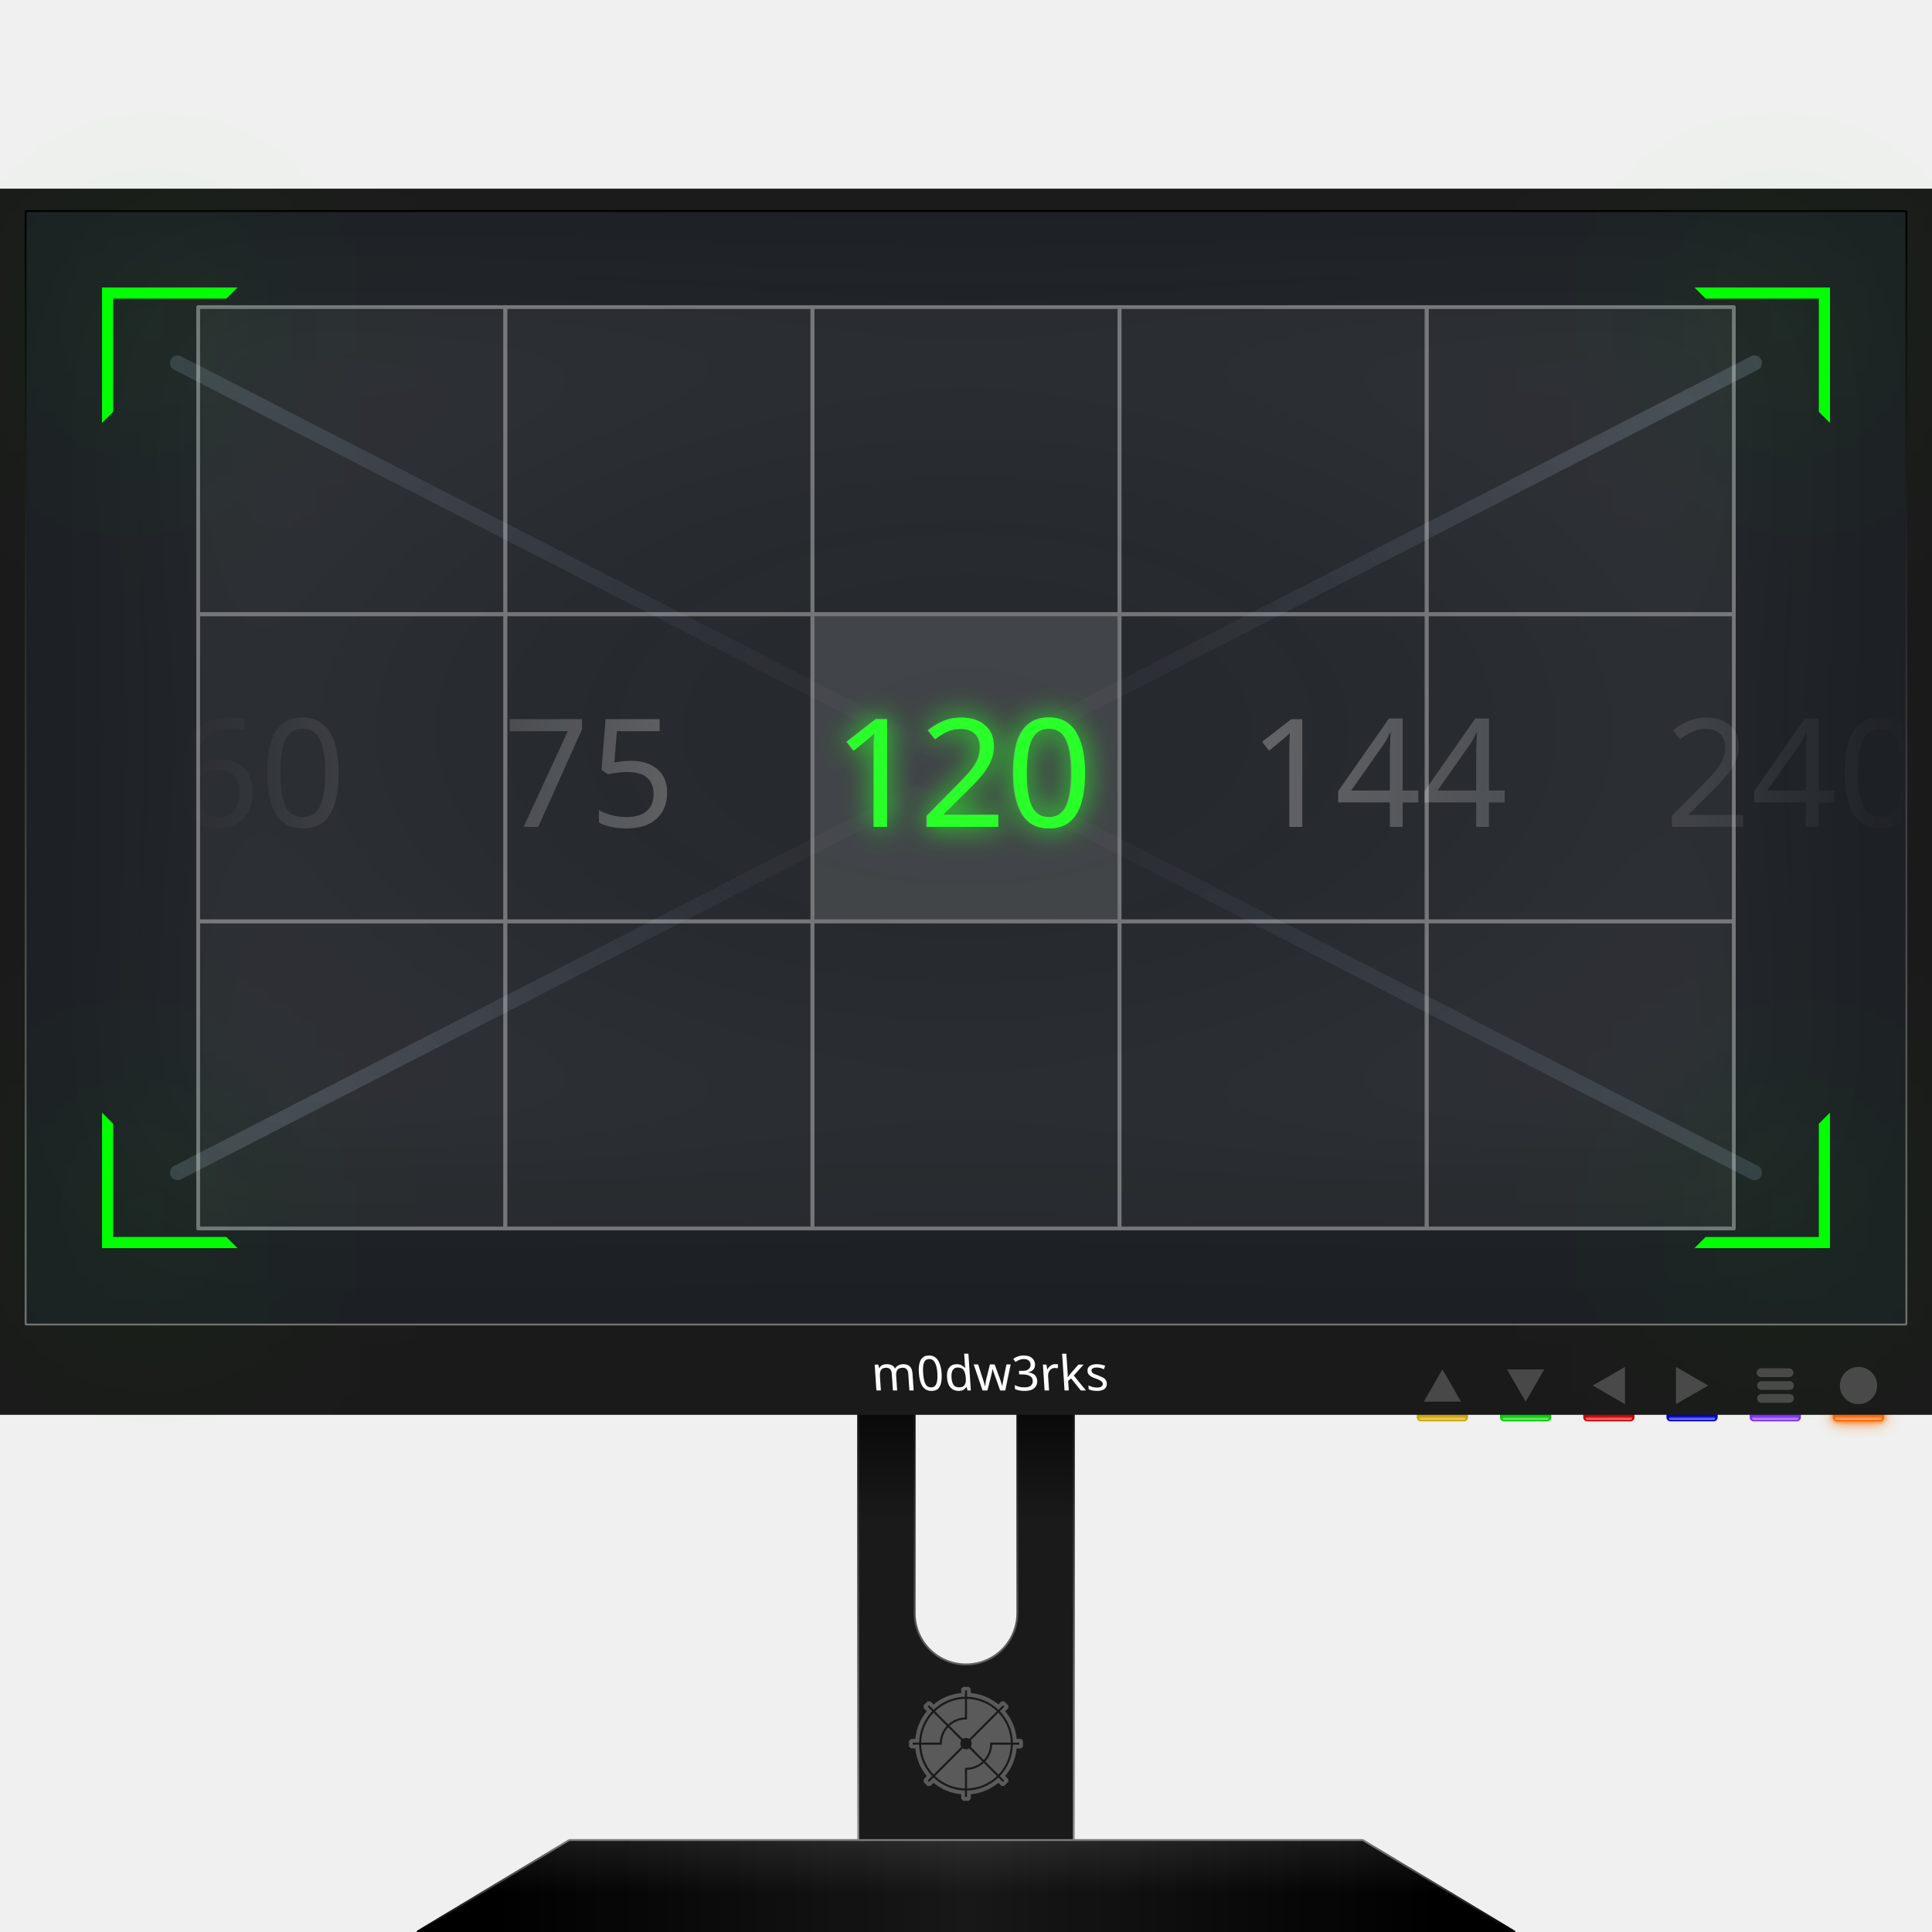
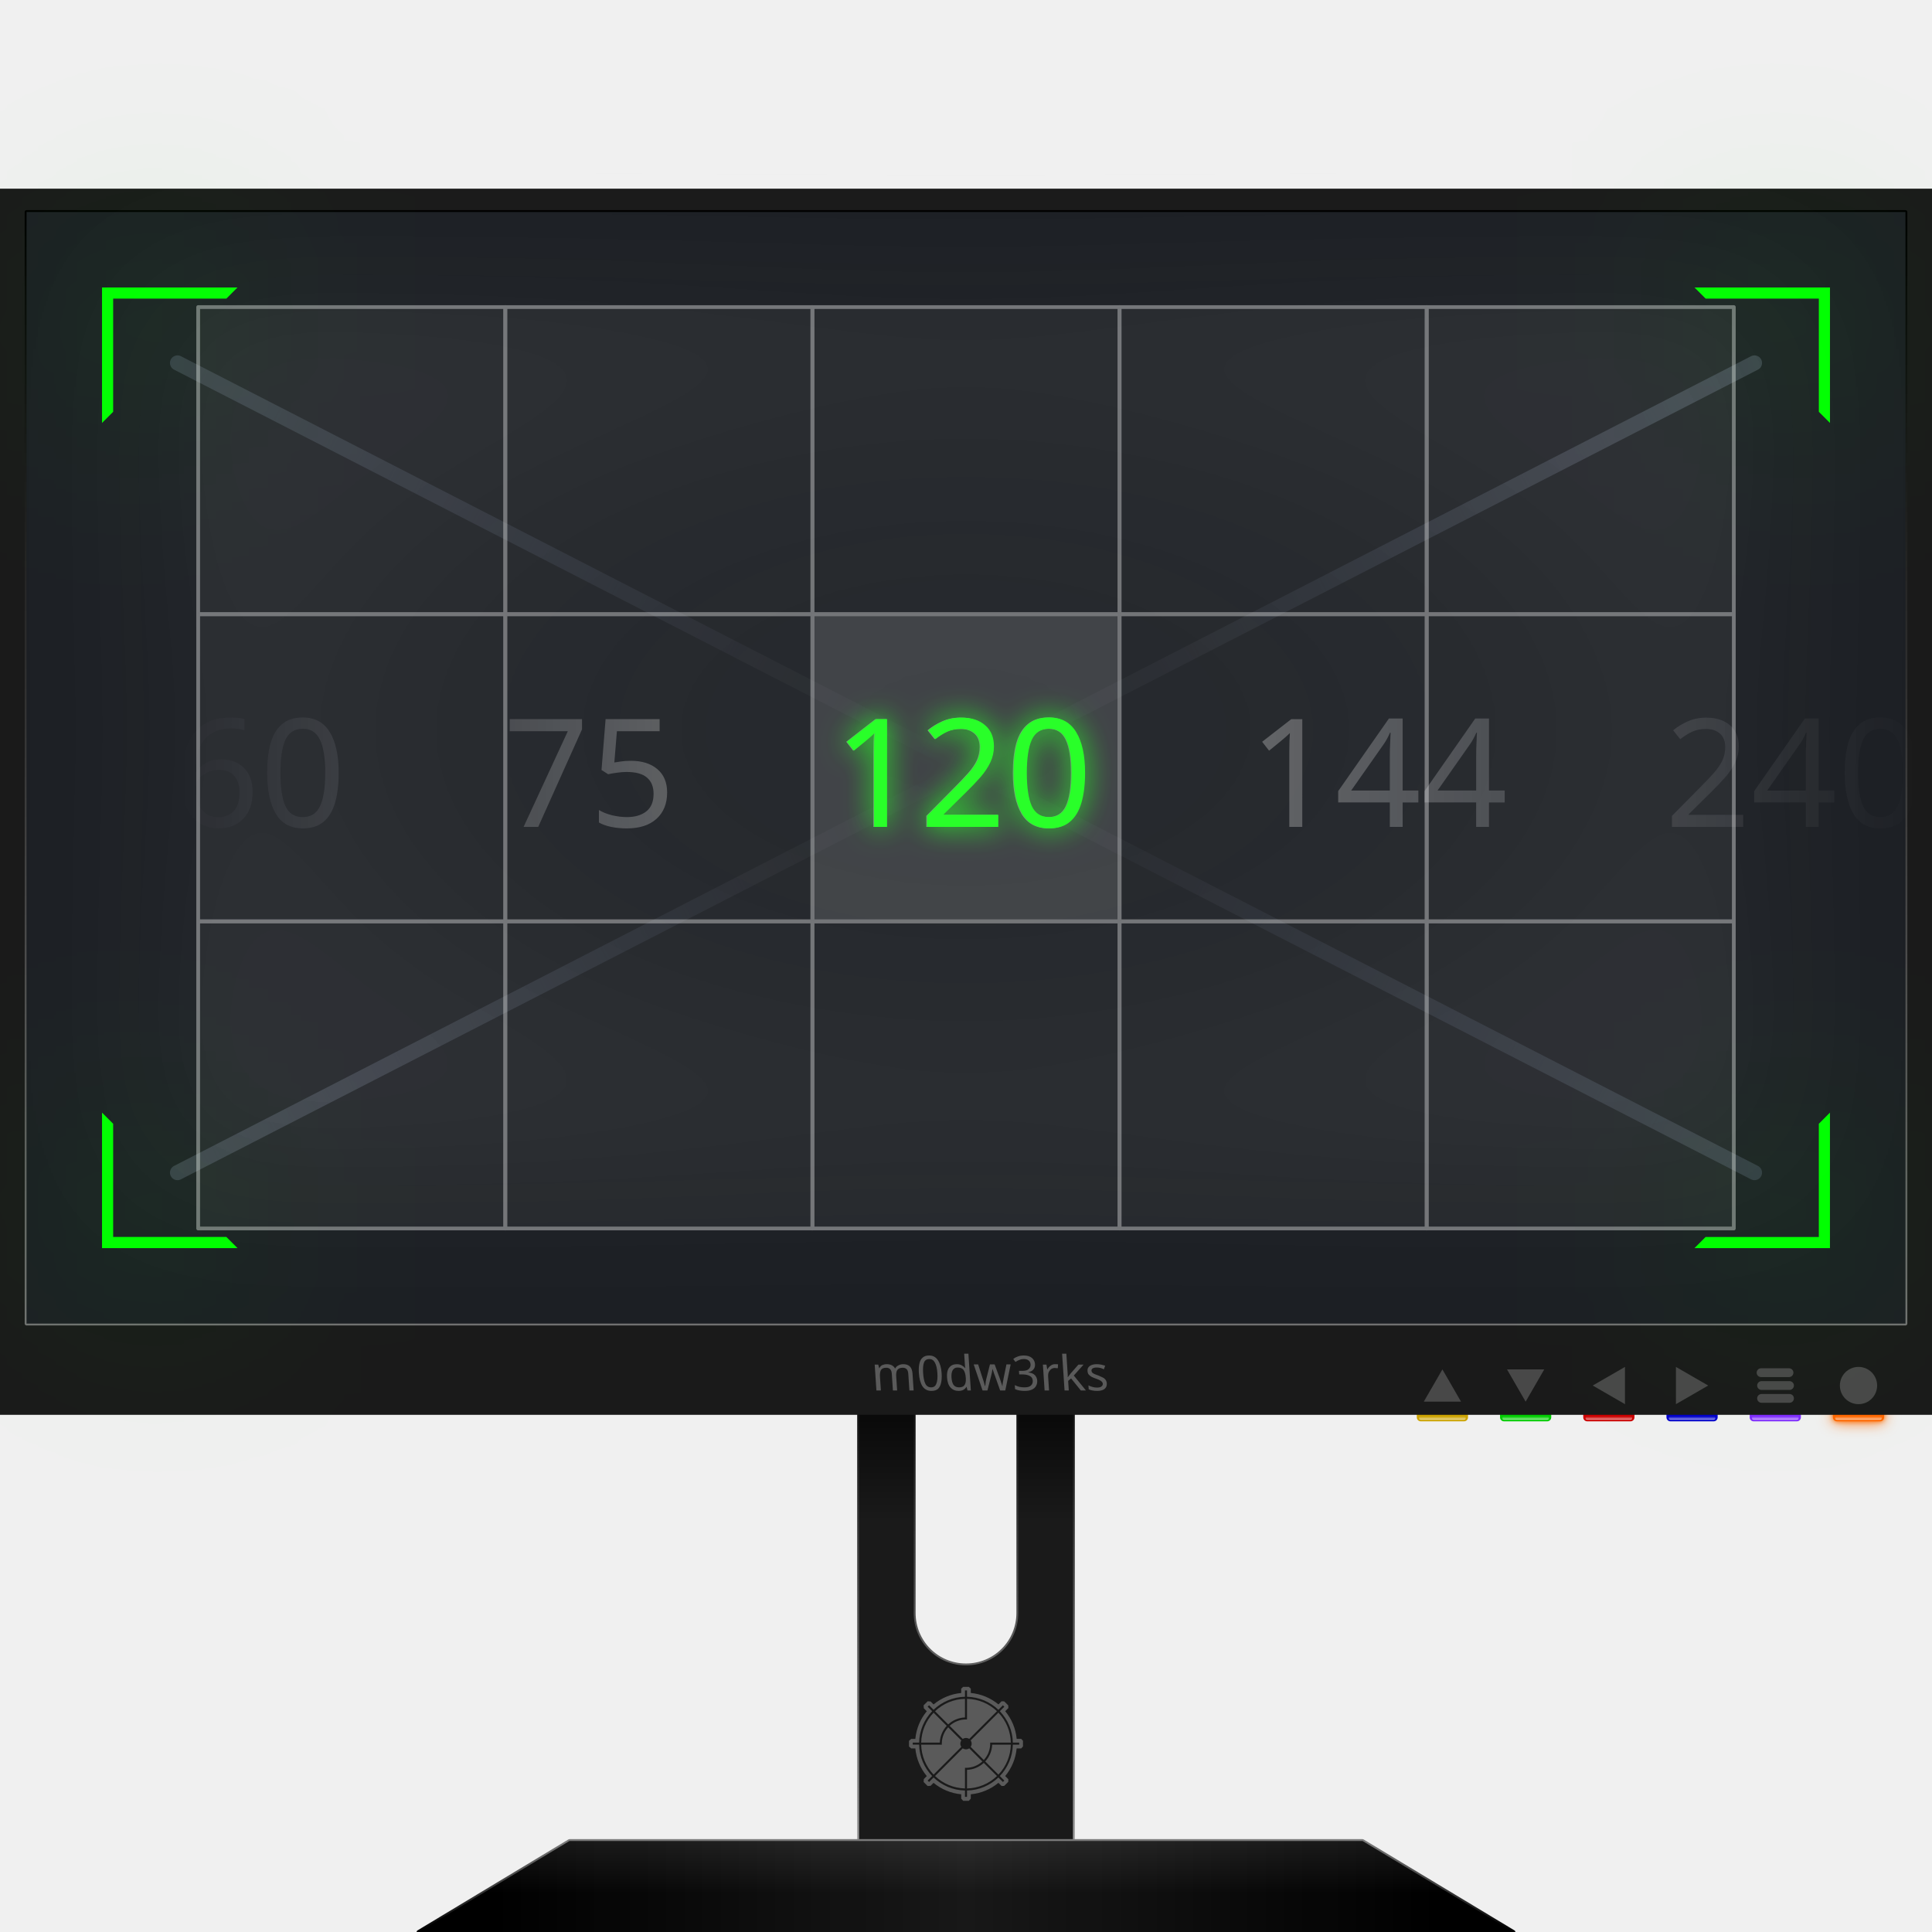
<svg xmlns="http://www.w3.org/2000/svg" xmlns:xlink="http://www.w3.org/1999/xlink" width="512" height="512" viewBox="0 0 135.467 135.467" version="1.1" id="svg5">&gt;
  <defs id="defs2">
    <linearGradient id="linearGradient11">
      <stop style="stop-color:#ffffff;stop-opacity:1;" offset="0" id="stop11" />
      <stop style="stop-color:#ffffff;stop-opacity:0;" offset="1" id="stop12" />
    </linearGradient>
    <linearGradient id="linearGradient46">
      <stop style="stop-color:#ffffff;stop-opacity:0;" offset="0" id="stop48" />
      <stop style="stop-color:#ffffff;stop-opacity:1;" offset="0.45" id="stop46" />
      <stop style="stop-color:#ffffff;stop-opacity:0;" offset="1" id="stop47" />
    </linearGradient>
    <linearGradient id="linearGradient22">
      <stop style="stop-color:#000000;stop-opacity:0;" offset="0" id="stop23" />
      <stop style="stop-color:#ffffff;stop-opacity:1;" offset="1" id="stop24" />
    </linearGradient>
    <linearGradient id="linearGradient20">
      <stop style="stop-color:#f3f3f3;stop-opacity:1;" offset="0" id="stop20" />
      <stop style="stop-color:#f3f3f3;stop-opacity:0;" offset="0.501" id="stop21" />
      <stop style="stop-color:#f3f3f3;stop-opacity:1;" offset="1" id="stop22" />
    </linearGradient>
    <linearGradient id="linearGradient18">
      <stop style="stop-color:#000000;stop-opacity:1;" offset="0" id="stop18" />
      <stop style="stop-color:#7a7a7a;stop-opacity:1;" offset="1" id="stop19" />
    </linearGradient>
    <linearGradient id="linearGradient15">
      <stop style="stop-color:#000000;stop-opacity:1;" offset="0" id="stop16" />
      <stop style="stop-color:#ffffff;stop-opacity:1;" offset="1" id="stop17" />
    </linearGradient>
    <linearGradient id="linearGradient13">
      <stop style="stop-color:#000000;stop-opacity:1;" offset="0" id="stop13" />
      <stop style="stop-color:#1a1a1a;stop-opacity:1;" offset="0.5" id="stop15" />
      <stop style="stop-color:#000000;stop-opacity:1;" offset="1" id="stop14" />
    </linearGradient>
    <linearGradient id="linearGradient9">
      <stop style="stop-color:#000000;stop-opacity:1;" offset="0" id="stop9" />
      <stop style="stop-color:#999999;stop-opacity:1;" offset="1" id="stop10" />
    </linearGradient>
    <linearGradient id="linearGradient6">
      <stop style="stop-color:#000000;stop-opacity:1;" offset="0" id="stop7" />
      <stop style="stop-color:#1a1a1a;stop-opacity:1;" offset="1" id="stop6" />
    </linearGradient>
    <linearGradient id="linearGradient4">
      <stop style="stop-color:#000000;stop-opacity:1;" offset="0" id="stop4" />
      <stop style="stop-color:#717171;stop-opacity:1;" offset="1" id="stop5" />
    </linearGradient>
    <linearGradient xlink:href="#linearGradient4" id="linearGradient5" x1="67.733" y1="12.219" x2="67.733" y2="90.16" gradientUnits="userSpaceOnUse" gradientTransform="translate(0,2.645833)" />
    <linearGradient xlink:href="#linearGradient6" id="linearGradient7" x1="67.733" y1="94.97" x2="67.733" y2="106.65" gradientUnits="userSpaceOnUse" />
    <linearGradient xlink:href="#linearGradient9" id="linearGradient10" x1="71.4" y1="94.97" x2="71.4" y2="129.087" gradientUnits="userSpaceOnUse" />
    <linearGradient xlink:href="#linearGradient13" id="linearGradient14" x1="34.637" y1="132.277" x2="100.83" y2="132.277" gradientUnits="userSpaceOnUse" />
    <linearGradient xlink:href="#linearGradient15" id="linearGradient17" x1="67.733" y1="132.762" x2="67.733" y2="129.087" gradientUnits="userSpaceOnUse" />
    <linearGradient xlink:href="#linearGradient18" id="linearGradient19" x1="67.733" y1="135.467" x2="67.733" y2="129.087" gradientUnits="userSpaceOnUse" />
    <linearGradient xlink:href="#linearGradient20" id="linearGradient21" x1="12.446" y1="22.802" x2="123.021" y2="79.577" gradientUnits="userSpaceOnUse" gradientTransform="translate(0,2.645833)" />
    <radialGradient xlink:href="#linearGradient22" id="radialGradient24" cx="67.733" cy="51.189" fx="67.733" fy="51.189" r="65.871" gradientTransform="matrix(0.8033407,0,0,0.4752736,13.32039,26.86042)" gradientUnits="userSpaceOnUse" />
    <filter style="color-interpolation-filters:sRGB" id="filter24" x="-0.112" y="-0.189" width="1.223" height="1.377">
      <feGaussianBlur stdDeviation="4.922" id="feGaussianBlur24" />
    </filter>
    <linearGradient xlink:href="#linearGradient20" id="linearGradient26" gradientUnits="userSpaceOnUse" x1="12.446" y1="22.802" x2="123.021" y2="79.577" gradientTransform="matrix(-1,0,0,1,135.4667,2.645833)" />
    <filter style="color-interpolation-filters:sRGB" id="filter46" x="-0.141" y="-0.302" width="1.281" height="1.604">
      <feGaussianBlur stdDeviation="0.979" id="feGaussianBlur46" />
    </filter>
    <linearGradient xlink:href="#linearGradient46" id="linearGradient47" x1="6.922" y1="54.196" x2="128.545" y2="54.196" gradientUnits="userSpaceOnUse" gradientTransform="translate(5.820833)" />
    <filter style="color-interpolation-filters:sRGB" id="filter64" x="-0.149" y="-0.269" width="1.299" height="1.537">
      <feGaussianBlur stdDeviation="7.541" id="feGaussianBlur64" />
    </filter>
    <filter style="color-interpolation-filters:sRGB" id="filter10" x="-0.345" y="-1.415" width="1.69" height="3.831">
      <feGaussianBlur stdDeviation="0.516" id="feGaussianBlur10" />
    </filter>
    <filter style="color-interpolation-filters:sRGB" id="filter11" x="-0.009" y="-0.126" width="1.019" height="1.251">
      <feGaussianBlur stdDeviation="0.013" id="feGaussianBlur11" />
    </filter>
    <linearGradient xlink:href="#linearGradient11" id="linearGradient12" x1="130.314" y1="99.555" x2="130.314" y2="99.313" gradientUnits="userSpaceOnUse" />
    <linearGradient xlink:href="#linearGradient11" id="linearGradient16" gradientUnits="userSpaceOnUse" x1="130.314" y1="99.555" x2="130.314" y2="99.313" gradientTransform="translate(-5.58378,1.883571)" />
    <linearGradient xlink:href="#linearGradient11" id="linearGradient23" gradientUnits="userSpaceOnUse" gradientTransform="translate(-11.9004,2.110394)" x1="130.314" y1="99.555" x2="130.314" y2="99.313" />
    <linearGradient xlink:href="#linearGradient11" id="linearGradient24" gradientUnits="userSpaceOnUse" gradientTransform="translate(-16.64421,2.110394)" x1="130.314" y1="99.555" x2="130.314" y2="99.313" />
    <linearGradient xlink:href="#linearGradient11" id="linearGradient27" gradientUnits="userSpaceOnUse" gradientTransform="translate(-22.88472,1.883572)" x1="130.314" y1="99.555" x2="130.314" y2="99.313" />
    <linearGradient xlink:href="#linearGradient11" id="linearGradient28" gradientUnits="userSpaceOnUse" gradientTransform="translate(-29.98775,1.973265)" x1="130.314" y1="99.555" x2="130.314" y2="99.313" />
    <filter style="color-interpolation-filters:sRGB" id="filter32" x="-0.123" y="-0.504" width="1.246" height="2.008">
      <feGaussianBlur stdDeviation="0.184" id="feGaussianBlur32" />
    </filter>
  </defs>
  <g id="layer1">
    <path id="rect2" style="display:inline;opacity:1;fill:url(#linearGradient7);stroke:url(#linearGradient10);stroke-width:0.265;stroke-linecap:round;stroke-linejoin:round;stroke-dasharray:none;paint-order:markers stroke fill" d="M 60.236,84.387 V 129.117 H 75.231 V 84.387 h -3.831 v 28.718 c 0,2.031 -1.635,3.666 -3.666,3.666 -2.031,0 -3.666,-1.635 -3.666,-3.666 V 84.387 Z" />
    <rect style="display:inline;opacity:1;mix-blend-mode:normal;fill:#ff7100;stroke-width:4.233;stroke-linecap:round;stroke-linejoin:round;stroke-miterlimit:12;paint-order:fill markers stroke;filter:url(#filter32);fill-opacity:1" id="rect32" width="3.59" height="0.875" x="128.519" y="98.785" ry="0.279" />
    <rect style="display:inline;opacity:1;mix-blend-mode:normal;fill:#ff6600;stroke-width:4.233;stroke-linecap:round;stroke-linejoin:round;stroke-miterlimit:12;paint-order:fill markers stroke;filter:url(#filter10)" id="rect10" width="3.59" height="0.875" x="128.519" y="98.785" ry="0.279" />
    <rect style="display:inline;opacity:1;fill:#ff6600;stroke-width:4.233;stroke-linecap:round;stroke-linejoin:round;stroke-miterlimit:12;paint-order:fill markers stroke" id="rect9" width="3.59" height="0.875" x="128.519" y="98.785" ry="0.279" />
    <g id="g32" transform="translate(-0.2513115,-1.88356)">
      <rect style="display:inline;opacity:1;mix-blend-mode:normal;fill:#7f2aff;stroke-width:4.233;stroke-linecap:round;stroke-linejoin:round;stroke-miterlimit:12;paint-order:fill markers stroke" id="rect12" width="3.59" height="0.875" x="122.935" y="100.669" ry="0.279" />
      <rect style="opacity:0.6;fill:url(#linearGradient16);stroke-width:4.233;stroke-linecap:round;stroke-linejoin:round;stroke-miterlimit:12;paint-order:fill markers stroke;filter:url(#filter11)" id="rect13" width="3.279" height="0.242" x="123.09" y="101.196" ry="0.121" />
    </g>
    <g id="g28" transform="translate(0.2302017,-2.110382)">
      <rect style="display:inline;opacity:1;mix-blend-mode:normal;fill:#0000cc;fill-opacity:1;stroke-width:4.233;stroke-linecap:round;stroke-linejoin:round;stroke-miterlimit:12;paint-order:fill markers stroke" id="rect16" width="3.59" height="0.875" x="116.618" y="100.896" ry="0.279" />
      <rect style="opacity:0.6;fill:url(#linearGradient23);stroke-width:4.233;stroke-linecap:round;stroke-linejoin:round;stroke-miterlimit:12;paint-order:fill markers stroke;filter:url(#filter11)" id="rect18" width="3.279" height="0.242" x="116.773" y="101.423" ry="0.121" />
    </g>
    <g id="g29" transform="translate(-0.8610831,-2.110382)">
      <rect style="display:inline;opacity:1;mix-blend-mode:normal;fill:#cc0000;fill-opacity:1;stroke-width:4.233;stroke-linecap:round;stroke-linejoin:round;stroke-miterlimit:12;paint-order:fill markers stroke" id="rect23" width="3.59" height="0.875" x="111.875" y="100.896" ry="0.279" />
      <rect style="opacity:0.6;fill:url(#linearGradient24);stroke-width:4.233;stroke-linecap:round;stroke-linejoin:round;stroke-miterlimit:12;paint-order:fill markers stroke;filter:url(#filter11)" id="rect24" width="3.279" height="0.242" x="112.03" y="101.423" ry="0.121" />
    </g>
    <g id="g30" transform="translate(-0.4556709,-1.88356)">
      <rect style="display:inline;opacity:1;mix-blend-mode:normal;fill:#00cc00;fill-opacity:1;stroke-width:4.233;stroke-linecap:round;stroke-linejoin:round;stroke-miterlimit:12;paint-order:fill markers stroke" id="rect25" width="3.59" height="0.875" x="105.634" y="100.669" ry="0.279" />
      <rect style="opacity:0.6;fill:url(#linearGradient27);stroke-width:4.233;stroke-linecap:round;stroke-linejoin:round;stroke-miterlimit:12;paint-order:fill markers stroke;filter:url(#filter11)" id="rect26" width="3.279" height="0.242" x="105.789" y="101.196" ry="0.121" />
    </g>
    <g id="g31" transform="translate(0.8122545,-1.973251)">
      <rect style="display:inline;opacity:1;mix-blend-mode:normal;fill:#cca300;fill-opacity:1;stroke-width:4.233;stroke-linecap:round;stroke-linejoin:round;stroke-miterlimit:12;paint-order:fill markers stroke" id="rect27" width="3.59" height="0.875" x="98.531" y="100.759" ry="0.279" />
      <rect style="opacity:0.6;fill:url(#linearGradient28);stroke-width:4.233;stroke-linecap:round;stroke-linejoin:round;stroke-miterlimit:12;paint-order:fill markers stroke;filter:url(#filter11)" id="rect28" width="3.279" height="0.242" x="98.686" y="101.286" ry="0.121" />
    </g>
    <path id="rect1" style="opacity:1;fill:#1a1a1a;stroke-width:3.175;stroke-linecap:round;stroke-linejoin:round;paint-order:markers stroke fill" d="M 0,13.229 H 135.467 V 99.204 H 0 Z" />
    <path id="rect3" style="opacity:1;fill:url(#linearGradient14);stroke:url(#linearGradient19);stroke-width:0.265;stroke-linecap:round;stroke-linejoin:round;stroke-dasharray:none;paint-order:markers stroke fill" d="m 39.929,129.087 h 55.609 l 10.583,6.38 H 29.345 Z" />
    <rect style="opacity:1;fill:#1c1f24;stroke:url(#linearGradient5);stroke-width:0.265;stroke-linecap:round;stroke-linejoin:round;stroke-dasharray:none;stroke-opacity:1;paint-order:markers stroke fill" id="rect4" width="131.742" height="77.941" x="1.863" y="14.865" />
    <path id="path25775" style="display:inline;opacity:0.28;fill:#ffffff;fill-opacity:1;stroke:none;stroke-width:0.321;stroke-linecap:round;stroke-linejoin:round;stroke-opacity:1;paint-order:stroke fill markers" d="m 67.534,118.279 -0.137,0.125 v 0.304 a 3.569,3.569 0 0 0 -1.938,0.803 l -0.009,-0.009 -0.199,-0.199 -0.207,-0.012 -0.141,0.141 -0.141,0.141 0.014,0.207 0.199,0.199 0.009,0.009 a 3.569,3.569 0 0 0 -0.803,1.938 h -0.007 -0.281 l -0.156,0.137 v 0.199 0.199 l 0.156,0.136 h 0.281 0.007 a 3.569,3.569 0 0 0 0.803,1.938 l -0.009,0.009 -0.199,0.199 -0.014,0.207 0.141,0.141 0.141,0.141 0.207,-0.015 0.199,-0.199 0.009,-0.009 a 3.569,3.569 0 0 0 1.938,0.803 v 0.021 0.281 l 0.137,0.156 h 0.199 0.199 l 0.137,-0.156 v -0.281 -0.021 a 3.569,3.569 0 0 0 1.938,-0.803 l 10e-4,7.9e-4 0.221,0.221 0.185,-0.009 0.141,-0.141 0.141,-0.141 0.008,-0.185 -0.221,-0.221 -0.001,-7.9e-4 a 3.569,3.569 0 0 0 0.803,-1.938 h 0.007 0.312 l 0.125,-0.137 v -0.199 -0.199 l -0.125,-0.136 h -0.312 -0.005 a 3.569,3.569 0 0 0 -0.803,-1.939 l 0.221,-0.221 -0.008,-0.185 -0.141,-0.141 -0.141,-0.141 -0.185,-0.009 -0.221,0.221 A 3.569,3.569 0 0 0 68.069,118.706 v -0.302 l -0.137,-0.125 h -0.199 z m 0.128,0.249 h 0.142 v 0.446 c 0.853,0.018 1.627,0.362 2.201,0.913 l 0.316,-0.316 0.1,0.1 -0.316,0.316 c 0.551,0.575 0.895,1.348 0.913,2.202 h 0.446 v 0.142 h -0.446 c -0.018,0.853 -0.362,1.627 -0.913,2.201 l 0.316,0.316 -0.1,0.1 -0.316,-0.316 c -0.575,0.551 -1.348,0.895 -2.201,0.913 v 0.446 h -0.142 v -0.446 c -0.853,-0.018 -1.627,-0.362 -2.202,-0.913 l -0.316,0.316 -0.1,-0.1 0.316,-0.316 c -0.551,-0.575 -0.895,-1.348 -0.913,-2.202 h -0.446 v -0.142 h 0.446 c 0.018,-0.853 0.362,-1.627 0.913,-2.202 l -0.316,-0.316 0.1,-0.1 0.316,0.316 c 0.575,-0.551 1.348,-0.895 2.202,-0.913 z m 0.142,0.588 v 1.307 0.074 0.069 a 1.696,1.696 0 0 0 -0.071,-0.003 1.696,1.696 0 0 0 -1.147,0.448 l 0.921,0.921 a 0.398,0.398 0 0 1 0.031,-0.018 0.398,0.398 0 0 1 0.031,-0.018 0.398,0.398 0 0 1 0.052,-0.018 0.398,0.398 0 0 1 0.029,-0.009 0.398,0.398 0 0 1 0.084,-0.009 0.398,0.398 0 0 1 0.084,0.009 0.398,0.398 0 0 1 0.027,0.009 0.398,0.398 0 0 1 0.053,0.018 0.398,0.398 0 0 1 0.03,0.015 0.398,0.398 0 0 1 0.032,0.018 l 1.945,-1.945 a 3.144,3.144 0 0 0 -2.102,-0.867 z m -0.142,0.002 a 3.144,3.144 0 0 0 -2.1,0.87 l 0.923,0.923 c 0.312,-0.289 0.724,-0.471 1.177,-0.488 z m 2.343,0.969 -1.945,1.945 a 0.398,0.398 0 0 1 0.018,0.033 0.398,0.398 0 0 1 0.016,0.03 0.398,0.398 0 0 1 0.019,0.053 0.398,0.398 0 0 1 0.009,0.027 0.398,0.398 0 0 1 0.009,0.085 0.398,0.398 0 0 1 -0.009,0.084 0.398,0.398 0 0 1 -0.009,0.027 0.398,0.398 0 0 1 -0.018,0.052 0.398,0.398 0 0 1 -0.017,0.031 0.398,0.398 0 0 1 -0.017,0.032 l 0.921,0.921 a 1.696,1.696 0 0 0 0.448,-1.148 1.696,1.696 0 0 0 -0.003,-0.071 h 0.069 0.075 1.307 a 3.144,3.144 0 0 0 -0.871,-2.102 z m -4.544,0.002 a 3.144,3.144 0 0 0 -0.87,2.1 h 1.305 c 0.017,-0.453 0.199,-0.865 0.488,-1.177 z m 1.024,1.024 a 1.696,1.696 0 0 0 -0.448,1.147 1.696,1.696 0 0 0 0.003,0.071 h -0.069 -0.075 -1.305 a 3.144,3.144 0 0 0 0.87,2.1 l 1.944,-1.944 a 0.398,0.398 0 0 1 -0.017,-0.032 0.398,0.398 0 0 1 -0.017,-0.031 0.398,0.398 0 0 1 -0.018,-0.052 0.398,0.398 0 0 1 -0.009,-0.027 0.398,0.398 0 0 1 -0.009,-0.084 0.398,0.398 0 0 1 0.009,-0.084 0.398,0.398 0 0 1 0.009,-0.027 0.398,0.398 0 0 1 0.018,-0.052 0.398,0.398 0 0 1 0.017,-0.031 0.398,0.398 0 0 1 0.017,-0.032 z m 3.084,1.218 c -0.017,0.453 -0.199,0.865 -0.488,1.177 l 0.925,0.925 a 3.144,3.144 0 0 0 0.871,-2.102 z m -2.063,0.256 -1.944,1.944 a 3.144,3.144 0 0 0 2.1,0.87 v -1.305 -0.074 -0.069 a 1.696,1.696 0 0 0 0.071,0.003 1.696,1.696 0 0 0 1.148,-0.448 l -0.921,-0.921 a 0.398,0.398 0 0 1 -0.031,0.018 0.398,0.398 0 0 1 -0.031,0.018 0.398,0.398 0 0 1 -0.052,0.018 0.398,0.398 0 0 1 -0.029,0.009 0.398,0.398 0 0 1 -0.084,0.009 0.398,0.398 0 0 1 -0.084,-0.009 0.398,0.398 0 0 1 -0.029,-0.009 0.398,0.398 0 0 1 -0.052,-0.018 0.398,0.398 0 0 1 -0.031,-0.018 0.398,0.398 0 0 1 -0.031,-0.018 z m 1.475,1.021 c -0.312,0.289 -0.724,0.471 -1.177,0.488 v 1.307 a 3.144,3.144 0 0 0 2.102,-0.871 z" />
-     <text xml:space="preserve" style="font-style:normal;font-weight:normal;font-size:3.389px;line-height:1.25;font-family:sans-serif;fill:#ffffff;fill-opacity:1;stroke:none;stroke-width:0.265" x="54.696" y="97.498" id="text4" transform="skewX(3.8)">
+     <text xml:space="preserve" style="font-style:normal;font-weight:normal;font-size:3.389px;line-height:1.25;font-family:sans-serif;fill:#ffffff;fill-opacity:1;stroke:none;stroke-width:0.265;opacity:0.28" x="54.696" y="97.498" id="text4" transform="skewX(3.8)">
      <tspan id="tspan4" style="font-style:normal;font-variant:normal;font-weight:normal;font-stretch:normal;font-size:3.389px;font-family:'Conman Regular';-inkscape-font-specification:'Conman Regular, Normal';font-variant-ligatures:normal;font-variant-caps:normal;font-variant-numeric:normal;font-variant-east-asian:normal;fill:#ffffff;stroke-width:0.265" x="54.696" y="97.498">m0dw3rks</tspan>
    </text>
    <path id="path15" style="opacity:0.08;fill:url(#linearGradient17);fill-opacity:1;stroke:none;stroke-width:0.265;stroke-linecap:round;stroke-linejoin:round;stroke-dasharray:none;stroke-opacity:1;paint-order:markers stroke fill" d="m 39.929,129.087 h 55.609 l 10.583,6.38 H 29.345 Z" />
    <path style="mix-blend-mode:overlay;fill:none;stroke:url(#linearGradient21);stroke-width:1.058;stroke-linecap:round;stroke-linejoin:miter;stroke-dasharray:none;stroke-opacity:1" d="M 12.446,25.448 123.021,82.222" id="path17" />
    <path id="rect17" style="mix-blend-mode:normal;fill:#00ff00;stroke:none;stroke-width:1.058;stroke-linecap:round;stroke-linejoin:round;paint-order:markers stroke fill" d="m 7.154,20.156 v 9.5 l 0.781,-0.781 v -7.938 h 7.938 l 0.781,-0.781 z m 111.659,0 0.781,0.781 h 7.938 v 7.938 l 0.781,0.781 V 20.156 Z M 7.154,78.015 v 9.499 H 16.654 L 15.873,86.733 H 7.935 v -7.937 -5.17e-4 z m 121.158,0 -0.781,0.781 v 5.17e-4 7.937 h -7.938 l -0.781,0.781 h 9.5 z" />
    <rect style="display:inline;opacity:0.04;mix-blend-mode:normal;fill:url(#radialGradient24);stroke:none;stroke-width:0.254;stroke-linecap:round;stroke-linejoin:round;stroke-dasharray:none;stroke-opacity:1;paint-order:markers stroke fill;filter:url(#filter24)" id="rect22" width="105.833" height="62.613" x="14.817" y="19.883" transform="matrix(1.083796,0,0,1,-5.675789,9.5367432e-7)" />
    <path style="mix-blend-mode:overlay;fill:none;stroke:url(#linearGradient26);stroke-width:1.058;stroke-linecap:round;stroke-linejoin:miter;stroke-dasharray:none;stroke-opacity:1" d="M 123.021,25.448 12.446,82.222" id="path24" />
    <path style="font-size:10.583px;line-height:1.25;fill:url(#linearGradient47);fill-opacity:0.4;stroke-width:0.265" d="m 12.742,54.751 q 0,-0.815 0.138,-1.598 0.148,-0.794 0.519,-1.429 0.381,-0.646 1.058,-1.027 0.677,-0.381 1.746,-0.381 0.222,0 0.487,0.021 0.275,0.021 0.444,0.074 v 0.794 q -0.19,-0.064 -0.434,-0.095 -0.233,-0.032 -0.476,-0.032 -0.73,0 -1.217,0.243 -0.487,0.243 -0.773,0.667 -0.275,0.423 -0.402,0.974 -0.127,0.55 -0.159,1.175 h 0.064 q 0.243,-0.37 0.677,-0.624 0.434,-0.265 1.111,-0.265 0.984,0 1.587,0.603 0.603,0.593 0.603,1.693 0,1.185 -0.656,1.863 -0.646,0.677 -1.746,0.677 -0.72,0 -1.302,-0.36 -0.582,-0.36 -0.931,-1.101 -0.339,-0.741 -0.339,-1.873 z m 2.561,2.551 q 0.667,0 1.079,-0.423 0.413,-0.434 0.413,-1.333 0,-0.72 -0.37,-1.143 -0.36,-0.423 -1.09,-0.423 -0.497,0 -0.868,0.212 -0.37,0.201 -0.582,0.519 -0.201,0.317 -0.201,0.656 0,0.455 0.18,0.91 0.18,0.444 0.54,0.741 0.36,0.286 0.9,0.286 z m 8.445,-3.111 q 0,1.217 -0.254,2.095 -0.254,0.868 -0.804,1.333 -0.55,0.466 -1.46,0.466 -1.281,0 -1.894,-1.027 -0.603,-1.037 -0.603,-2.868 0,-1.228 0.243,-2.095 0.254,-0.868 0.804,-1.323 0.55,-0.466 1.45,-0.466 1.27,0 1.894,1.027 0.624,1.016 0.624,2.857 z m -4.085,0 q 0,1.556 0.349,2.328 0.36,0.773 1.217,0.773 0.847,0 1.206,-0.762 0.37,-0.773 0.37,-2.339 0,-1.545 -0.37,-2.318 -0.36,-0.773 -1.206,-0.773 -0.857,0 -1.217,0.773 -0.349,0.773 -0.349,2.318 z m 17.05,3.789 3.101,-6.71 h -4.075 v -0.847 h 5.069 v 0.72 l -3.069,6.837 z m 7.525,-4.635 q 1.164,0 1.852,0.582 0.688,0.582 0.688,1.64 0,1.175 -0.751,1.852 -0.741,0.667 -2.074,0.667 -0.582,0 -1.101,-0.106 -0.508,-0.106 -0.857,-0.307 v -0.878 q 0.381,0.233 0.921,0.37 0.55,0.127 1.048,0.127 0.836,0 1.344,-0.392 0.519,-0.402 0.519,-1.238 0,-0.741 -0.455,-1.132 -0.455,-0.402 -1.439,-0.402 -0.296,0 -0.677,0.053 -0.381,0.053 -0.614,0.106 l -0.466,-0.296 0.286,-3.567 h 3.789 v 0.847 h -2.995 l -0.18,2.191 q 0.18,-0.032 0.487,-0.074 0.307,-0.042 0.677,-0.042 z m 17.907,4.635 h -0.91 v -5.281 q 0,-0.455 0.011,-0.73 0.011,-0.275 0.032,-0.571 -0.169,0.169 -0.307,0.286 -0.138,0.116 -0.349,0.296 l -0.804,0.656 -0.487,-0.624 2.043,-1.587 h 0.773 z m 7.8,0 h -4.995 v -0.773 l 1.979,-2 q 0.571,-0.571 0.963,-1.016 0.392,-0.444 0.593,-0.868 0.201,-0.434 0.201,-0.942 0,-0.624 -0.37,-0.942 -0.37,-0.328 -0.963,-0.328 -0.55,0 -0.974,0.19 -0.413,0.191 -0.847,0.529 l -0.497,-0.624 q 0.444,-0.37 1.016,-0.624 0.582,-0.265 1.302,-0.265 1.058,0 1.672,0.54 0.614,0.529 0.614,1.471 0,0.593 -0.243,1.111 -0.243,0.519 -0.677,1.027 -0.434,0.497 -1.016,1.069 l -1.577,1.556 v 0.042 h 3.821 z m 6.085,-3.789 q 0,1.217 -0.254,2.095 -0.254,0.868 -0.804,1.333 -0.55,0.466 -1.46,0.466 -1.281,0 -1.894,-1.027 -0.603,-1.037 -0.603,-2.868 0,-1.228 0.243,-2.095 0.254,-0.868 0.804,-1.323 0.55,-0.466 1.45,-0.466 1.27,0 1.894,1.027 0.624,1.016 0.624,2.857 z m -4.085,0 q 0,1.556 0.349,2.328 0.36,0.773 1.217,0.773 0.847,0 1.206,-0.762 0.37,-0.773 0.37,-2.339 0,-1.545 -0.37,-2.318 -0.36,-0.773 -1.206,-0.773 -0.857,0 -1.217,0.773 -0.349,0.773 -0.349,2.318 z m 19.367,3.789 h -0.91 v -5.281 q 0,-0.455 0.011,-0.73 0.011,-0.275 0.032,-0.571 -0.169,0.169 -0.307,0.286 -0.138,0.116 -0.349,0.296 l -0.804,0.656 -0.487,-0.624 2.043,-1.587 h 0.773 z m 8.139,-1.714 h -1.101 v 1.714 h -0.9 V 56.265 h -3.619 v -0.794 l 3.556,-5.091 h 0.963 v 5.048 h 1.101 z m -2,-3.217 q 0,-0.55 0.021,-0.931 0.021,-0.392 0.032,-0.741 h -0.042 q -0.085,0.201 -0.212,0.434 -0.127,0.233 -0.243,0.392 l -2.265,3.228 h 2.709 z m 8.054,3.217 h -1.101 v 1.714 h -0.9 V 56.265 h -3.619 v -0.794 l 3.556,-5.091 h 0.963 v 5.048 h 1.101 z m -2,-3.217 q 0,-0.55 0.021,-0.931 0.021,-0.392 0.032,-0.741 h -0.042 q -0.085,0.201 -0.212,0.434 -0.127,0.233 -0.243,0.392 l -2.265,3.228 h 2.709 z m 18.722,4.932 h -4.995 v -0.773 l 1.979,-2 q 0.572,-0.571 0.963,-1.016 0.392,-0.444 0.593,-0.868 0.201,-0.434 0.201,-0.942 0,-0.624 -0.37,-0.942 -0.37,-0.328 -0.963,-0.328 -0.55,0 -0.974,0.19 -0.413,0.191 -0.847,0.529 l -0.497,-0.624 q 0.445,-0.37 1.016,-0.624 0.582,-0.265 1.302,-0.265 1.058,0 1.672,0.54 0.614,0.529 0.614,1.471 0,0.593 -0.243,1.111 -0.243,0.519 -0.677,1.027 -0.434,0.497 -1.016,1.069 l -1.577,1.556 v 0.042 h 3.821 z m 6.392,-1.714 h -1.101 v 1.714 h -0.9 V 56.265 h -3.619 v -0.794 l 3.556,-5.091 h 0.963 v 5.048 h 1.101 z m -2,-3.217 q 0,-0.55 0.021,-0.931 0.021,-0.392 0.032,-0.741 h -0.042 q -0.085,0.201 -0.212,0.434 -0.127,0.233 -0.243,0.392 l -2.265,3.228 h 2.709 z m 7.747,1.143 q 0,1.217 -0.254,2.095 -0.254,0.868 -0.804,1.333 -0.55,0.466 -1.46,0.466 -1.281,0 -1.894,-1.027 -0.603,-1.037 -0.603,-2.868 0,-1.228 0.243,-2.095 0.254,-0.868 0.804,-1.323 0.55,-0.466 1.45,-0.466 1.27,0 1.894,1.027 0.624,1.016 0.624,2.857 z m -4.085,0 q 0,1.556 0.349,2.328 0.36,0.773 1.217,0.773 0.847,0 1.206,-0.762 0.37,-0.773 0.37,-2.339 0,-1.545 -0.37,-2.318 -0.36,-0.773 -1.206,-0.773 -0.857,0 -1.217,0.773 -0.349,0.773 -0.349,2.318 z" id="text26" aria-label="60    75    120    144    240" />
    <path style="font-size:10.583px;line-height:1.25;fill:#00ff00;stroke-width:0.265" d="M 62.198,57.979 H 61.288 v -5.281 c 0,-0.303 0.004,-0.547 0.011,-0.73 0.007,-0.183 0.018,-0.374 0.032,-0.571 -0.113,0.113 -0.215,0.208 -0.307,0.286 -0.092,0.078 -0.208,0.176 -0.349,0.296 l -0.804,0.656 -0.487,-0.624 2.043,-1.587 h 0.773 z m 7.8,0 h -4.995 v -0.773 l 1.979,-2 c 0.381,-0.381 0.702,-0.72 0.963,-1.016 0.261,-0.296 0.459,-0.586 0.593,-0.868 0.134,-0.289 0.201,-0.603 0.201,-0.942 0,-0.416 -0.123,-0.73 -0.37,-0.942 -0.247,-0.219 -0.568,-0.328 -0.963,-0.328 -0.367,0 -0.691,0.064 -0.974,0.19 -0.275,0.127 -0.557,0.303 -0.847,0.529 l -0.497,-0.624 c 0.296,-0.247 0.635,-0.455 1.016,-0.624 0.388,-0.176 0.822,-0.265 1.302,-0.265 0.706,0 1.263,0.18 1.672,0.54 0.409,0.353 0.614,0.843 0.614,1.471 0,0.395 -0.081,0.766 -0.243,1.111 -0.162,0.346 -0.388,0.688 -0.677,1.027 -0.289,0.332 -0.628,0.688 -1.016,1.069 l -1.577,1.556 v 0.042 h 3.821 z m 6.085,-3.789 c 0,0.811 -0.085,1.51 -0.254,2.095 -0.169,0.579 -0.437,1.023 -0.804,1.333 -0.367,0.31 -0.854,0.466 -1.46,0.466 -0.854,0 -1.485,-0.342 -1.894,-1.027 -0.402,-0.691 -0.603,-1.647 -0.603,-2.868 0,-0.818 0.081,-1.517 0.243,-2.095 0.169,-0.579 0.437,-1.02 0.804,-1.323 0.367,-0.31 0.85,-0.466 1.45,-0.466 0.847,0 1.478,0.342 1.894,1.027 0.416,0.677 0.624,1.63 0.624,2.857 z m -4.085,0 c 0,1.037 0.116,1.813 0.349,2.328 0.24,0.515 0.646,0.773 1.217,0.773 0.564,0 0.967,-0.254 1.206,-0.762 0.247,-0.515 0.37,-1.295 0.37,-2.339 0,-1.03 -0.123,-1.803 -0.37,-2.318 -0.24,-0.515 -0.642,-0.773 -1.206,-0.773 -0.571,0 -0.977,0.258 -1.217,0.773 -0.233,0.515 -0.349,1.288 -0.349,2.318 z" id="path45" aria-label="60    75    120    144    240" />
    <path style="font-size:10.583px;line-height:1.25;fill:#00ff00;stroke-width:0.265;filter:url(#filter46)" d="m 62.196,57.979 h -0.91 v -5.281 c 0,-0.303 0.004,-0.547 0.011,-0.73 0.007,-0.183 0.018,-0.374 0.032,-0.571 -0.113,0.113 -0.215,0.208 -0.307,0.286 -0.092,0.078 -0.208,0.176 -0.349,0.296 l -0.804,0.656 -0.487,-0.624 2.043,-1.587 h 0.773 z m 7.8,0 H 65.001 v -0.773 l 1.979,-2 c 0.381,-0.381 0.702,-0.72 0.963,-1.016 0.261,-0.296 0.459,-0.586 0.593,-0.868 0.134,-0.289 0.201,-0.603 0.201,-0.942 0,-0.416 -0.123,-0.73 -0.37,-0.942 -0.247,-0.219 -0.568,-0.328 -0.963,-0.328 -0.367,0 -0.691,0.064 -0.974,0.19 -0.275,0.127 -0.557,0.303 -0.847,0.529 l -0.497,-0.624 c 0.296,-0.247 0.635,-0.455 1.016,-0.624 0.388,-0.176 0.822,-0.265 1.302,-0.265 0.706,0 1.263,0.18 1.672,0.54 0.409,0.353 0.614,0.843 0.614,1.471 0,0.395 -0.081,0.766 -0.243,1.111 -0.162,0.346 -0.388,0.688 -0.677,1.027 -0.289,0.332 -0.628,0.688 -1.016,1.069 l -1.577,1.556 v 0.042 h 3.821 z m 5.831,-1.693 c -0.169,0.579 -0.437,1.023 -0.804,1.333 -0.367,0.31 -0.854,0.466 -1.46,0.466 -0.854,0 -1.485,-0.342 -1.894,-1.027 -0.402,-0.691 -0.603,-1.647 -0.603,-2.868 0,-0.818 0.081,-1.517 0.243,-2.095 0.169,-0.579 0.437,-1.02 0.804,-1.323 0.367,-0.31 0.85,-0.466 1.45,-0.466 0.847,0 1.478,0.342 1.894,1.027 0.848,1.379 0.693,3.836 0.37,4.953 z m -3.831,-2.095 c 0,1.037 0.116,1.813 0.349,2.328 0.24,0.515 0.646,0.773 1.217,0.773 0.564,0 0.967,-0.254 1.206,-0.762 0.247,-0.515 0.37,-1.295 0.37,-2.339 0,-1.03 -0.123,-1.803 -0.37,-2.318 -0.24,-0.515 -0.642,-0.773 -1.206,-0.773 -0.571,0 -0.977,0.258 -1.217,0.773 -0.233,0.515 -0.349,1.288 -0.349,2.318 z" id="path46" aria-label="60    75    120    144    240" />
    <g id="g64" transform="translate(154.0891,-6.437411)" style="display:inline;opacity:0.4">
      <rect style="opacity:1;fill:#ffffff;fill-opacity:0.102;stroke:#f3f3f3;stroke-width:0.265;stroke-linecap:round;stroke-linejoin:round;stroke-dasharray:none;stroke-opacity:1;paint-order:markers stroke fill" id="rect48" width="21.535" height="21.535" x="-118.659" y="27.969" />
      <rect style="opacity:1;fill:#ffffff;fill-opacity:0.102;stroke:#f3f3f3;stroke-width:0.265;stroke-linecap:round;stroke-linejoin:round;stroke-dasharray:none;stroke-opacity:1;paint-order:markers stroke fill" id="rect49" width="21.535" height="21.535" x="-97.124" y="27.969" />
      <rect style="opacity:1;fill:#ffffff;fill-opacity:0.102;stroke:#f3f3f3;stroke-width:0.265;stroke-linecap:round;stroke-linejoin:round;stroke-dasharray:none;stroke-opacity:1;paint-order:markers stroke fill" id="rect50" width="21.535" height="21.535" x="-75.588" y="27.969" />
      <rect style="opacity:1;fill:#ffffff;fill-opacity:0.102;stroke:#f3f3f3;stroke-width:0.265;stroke-linecap:round;stroke-linejoin:round;stroke-dasharray:none;stroke-opacity:1;paint-order:markers stroke fill" id="rect51" width="21.535" height="21.535" x="-54.053" y="27.969" />
      <rect style="opacity:1;fill:#ffffff;fill-opacity:0.102;stroke:#f3f3f3;stroke-width:0.265;stroke-linecap:round;stroke-linejoin:round;stroke-dasharray:none;stroke-opacity:1;paint-order:markers stroke fill" id="rect52" width="21.535" height="21.535" x="-118.659" y="49.505" />
      <rect style="opacity:1;fill:#ffffff;fill-opacity:0.4;stroke:#f3f3f3;stroke-width:0.265;stroke-linecap:round;stroke-linejoin:round;stroke-dasharray:none;stroke-opacity:1;paint-order:markers stroke fill" id="rect53" width="21.535" height="21.535" x="-97.124" y="49.505" />
      <rect style="opacity:1;fill:#ffffff;fill-opacity:0.102;stroke:#f3f3f3;stroke-width:0.265;stroke-linecap:round;stroke-linejoin:round;stroke-dasharray:none;stroke-opacity:1;paint-order:markers stroke fill" id="rect54" width="21.535" height="21.535" x="-75.588" y="49.505" />
      <rect style="opacity:1;fill:#ffffff;fill-opacity:0.102;stroke:#f3f3f3;stroke-width:0.265;stroke-linecap:round;stroke-linejoin:round;stroke-dasharray:none;stroke-opacity:1;paint-order:markers stroke fill" id="rect55" width="21.535" height="21.535" x="-54.053" y="49.505" />
      <rect style="opacity:1;fill:#ffffff;fill-opacity:0.102;stroke:#f3f3f3;stroke-width:0.265;stroke-linecap:round;stroke-linejoin:round;stroke-dasharray:none;stroke-opacity:1;paint-order:markers stroke fill" id="rect56" width="21.535" height="21.535" x="-140.194" y="27.969" />
      <rect style="opacity:1;fill:#ffffff;fill-opacity:0.102;stroke:#f3f3f3;stroke-width:0.265;stroke-linecap:round;stroke-linejoin:round;stroke-dasharray:none;stroke-opacity:1;paint-order:markers stroke fill" id="rect57" width="21.535" height="21.535" x="-140.194" y="49.505" />
      <rect style="opacity:1;fill:#ffffff;fill-opacity:0.102;stroke:#f3f3f3;stroke-width:0.265;stroke-linecap:round;stroke-linejoin:round;stroke-dasharray:none;stroke-opacity:1;paint-order:markers stroke fill" id="rect58" width="21.535" height="21.535" x="-118.659" y="71.04" />
      <rect style="opacity:1;fill:#ffffff;fill-opacity:0.102;stroke:#f3f3f3;stroke-width:0.265;stroke-linecap:round;stroke-linejoin:round;stroke-dasharray:none;stroke-opacity:1;paint-order:markers stroke fill" id="rect59" width="21.535" height="21.535" x="-97.124" y="71.04" />
      <rect style="opacity:1;fill:#ffffff;fill-opacity:0.102;stroke:#f3f3f3;stroke-width:0.265;stroke-linecap:round;stroke-linejoin:round;stroke-dasharray:none;stroke-opacity:1;paint-order:markers stroke fill" id="rect60" width="21.535" height="21.535" x="-75.588" y="71.04" />
      <rect style="opacity:1;fill:#ffffff;fill-opacity:0.102;stroke:#f3f3f3;stroke-width:0.265;stroke-linecap:round;stroke-linejoin:round;stroke-dasharray:none;stroke-opacity:1;paint-order:markers stroke fill" id="rect61" width="21.535" height="21.535" x="-54.053" y="71.04" />
      <rect style="opacity:1;fill:#ffffff;fill-opacity:0.102;stroke:#f3f3f3;stroke-width:0.265;stroke-linecap:round;stroke-linejoin:round;stroke-dasharray:none;stroke-opacity:1;paint-order:markers stroke fill" id="rect62" width="21.535" height="21.535" x="-140.194" y="71.04" />
    </g>
    <path id="path64" style="display:inline;mix-blend-mode:normal;fill:#00ff00;stroke:none;stroke-width:1.058;stroke-linecap:round;stroke-linejoin:round;paint-order:markers stroke fill;filter:url(#filter64)" d="m 7.154,20.156 v 9.5 l 0.781,-0.781 v -7.938 h 7.938 l 0.781,-0.781 z m 111.659,0 0.781,0.781 h 7.938 v 7.938 l 0.781,0.781 V 20.156 Z M 7.154,78.015 v 9.499 H 16.654 L 15.873,86.733 H 7.935 v -7.937 -5.17e-4 z m 121.158,0 -0.781,0.781 v 5.17e-4 7.937 h -7.938 l -0.781,0.781 h 9.5 z" />
    <circle style="opacity:1;fill:#ffffff;fill-opacity:1;stroke-width:1;stroke-linecap:round;stroke-linejoin:round;stroke-miterlimit:12;paint-order:fill markers stroke" id="path5" cx="138.674" cy="107.768" r="0" />
    <path style="opacity:0.2;fill:#ffffff;fill-opacity:1;stroke-width:56.489;stroke-linecap:round;stroke-linejoin:round;stroke-miterlimit:12;paint-order:fill markers stroke" id="path1" d="m 121.002,108.058 -30.179,17.424 0,-34.847 z" transform="matrix(0.07494111,0,0,0.07494111,110.7063,89.05211)" />
    <path style="opacity:0.2;fill:#ffffff;fill-opacity:1;stroke-width:56.489;stroke-linecap:round;stroke-linejoin:round;stroke-miterlimit:12;paint-order:fill markers stroke" id="path2" d="m 121.002,108.058 -30.179,17.424 0,-34.847 z" transform="matrix(-0.07494111,0,0,0.07494111,120.7455,89.05211)" />
    <path style="opacity:0.2;fill:#ffffff;fill-opacity:1;stroke-width:56.489;stroke-linecap:round;stroke-linejoin:round;stroke-miterlimit:12;paint-order:fill markers stroke" id="path3" d="m 121.002,108.058 -30.179,17.424 0,-34.847 z" transform="matrix(0,0.07494111,0.07494111,0,98.87529,89.21288)" />
-     <path style="opacity:0.2;fill:#ffffff;fill-opacity:1;stroke-width:56.489;stroke-linecap:round;stroke-linejoin:round;stroke-miterlimit:12;paint-order:fill markers stroke" id="path4" d="m 121.002,108.058 -30.179,17.424 0,-34.847 z" transform="matrix(0,-0.07494111,0.07494111,0,93.04019,105.0872)" />
+     <path style="display:inline;opacity:0.2;fill:#ffffff;fill-opacity:1;stroke-width:56.489;stroke-linecap:round;stroke-linejoin:round;stroke-miterlimit:12;paint-order:fill markers stroke" id="path4" d="m 121.002,108.058 -30.179,17.424 0,-34.847 z" transform="matrix(0,-0.07494111,0.07494111,0,93.04019,105.0872)" />
    <circle style="opacity:0.2;fill:#ffffff;stroke-width:4.233;stroke-linecap:round;stroke-linejoin:round;stroke-miterlimit:12;paint-order:fill markers stroke" id="path6" cx="130.314" cy="97.15" r="1.306" />
    <g id="g8" transform="matrix(0.1343497,0,0,0.1343497,107.5804,82.61254)" style="opacity:0.2;stroke-width:7.443">
      <rect style="fill:#ffffff;stroke-width:31.51;stroke-linecap:round;stroke-linejoin:round;stroke-miterlimit:12;paint-order:fill markers stroke" id="rect6" width="19.181" height="4.587" x="116.058" y="99.204" ry="2.293" />
      <rect style="fill:#ffffff;stroke-width:31.51;stroke-linecap:round;stroke-linejoin:round;stroke-miterlimit:12;paint-order:fill markers stroke" id="rect7" width="19.181" height="4.587" x="116.315" y="105.913" ry="2.293" />
      <rect style="fill:#ffffff;stroke-width:31.51;stroke-linecap:round;stroke-linejoin:round;stroke-miterlimit:12;paint-order:fill markers stroke" id="rect8" width="19.181" height="4.587" x="116.315" y="112.623" ry="2.293" />
    </g>
    <rect style="opacity:0.6;fill:url(#linearGradient12);stroke-width:4.233;stroke-linecap:round;stroke-linejoin:round;stroke-miterlimit:12;paint-order:fill markers stroke;filter:url(#filter11)" id="rect11" width="3.279" height="0.242" x="128.674" y="99.313" ry="0.121" />
  </g>
</svg>
